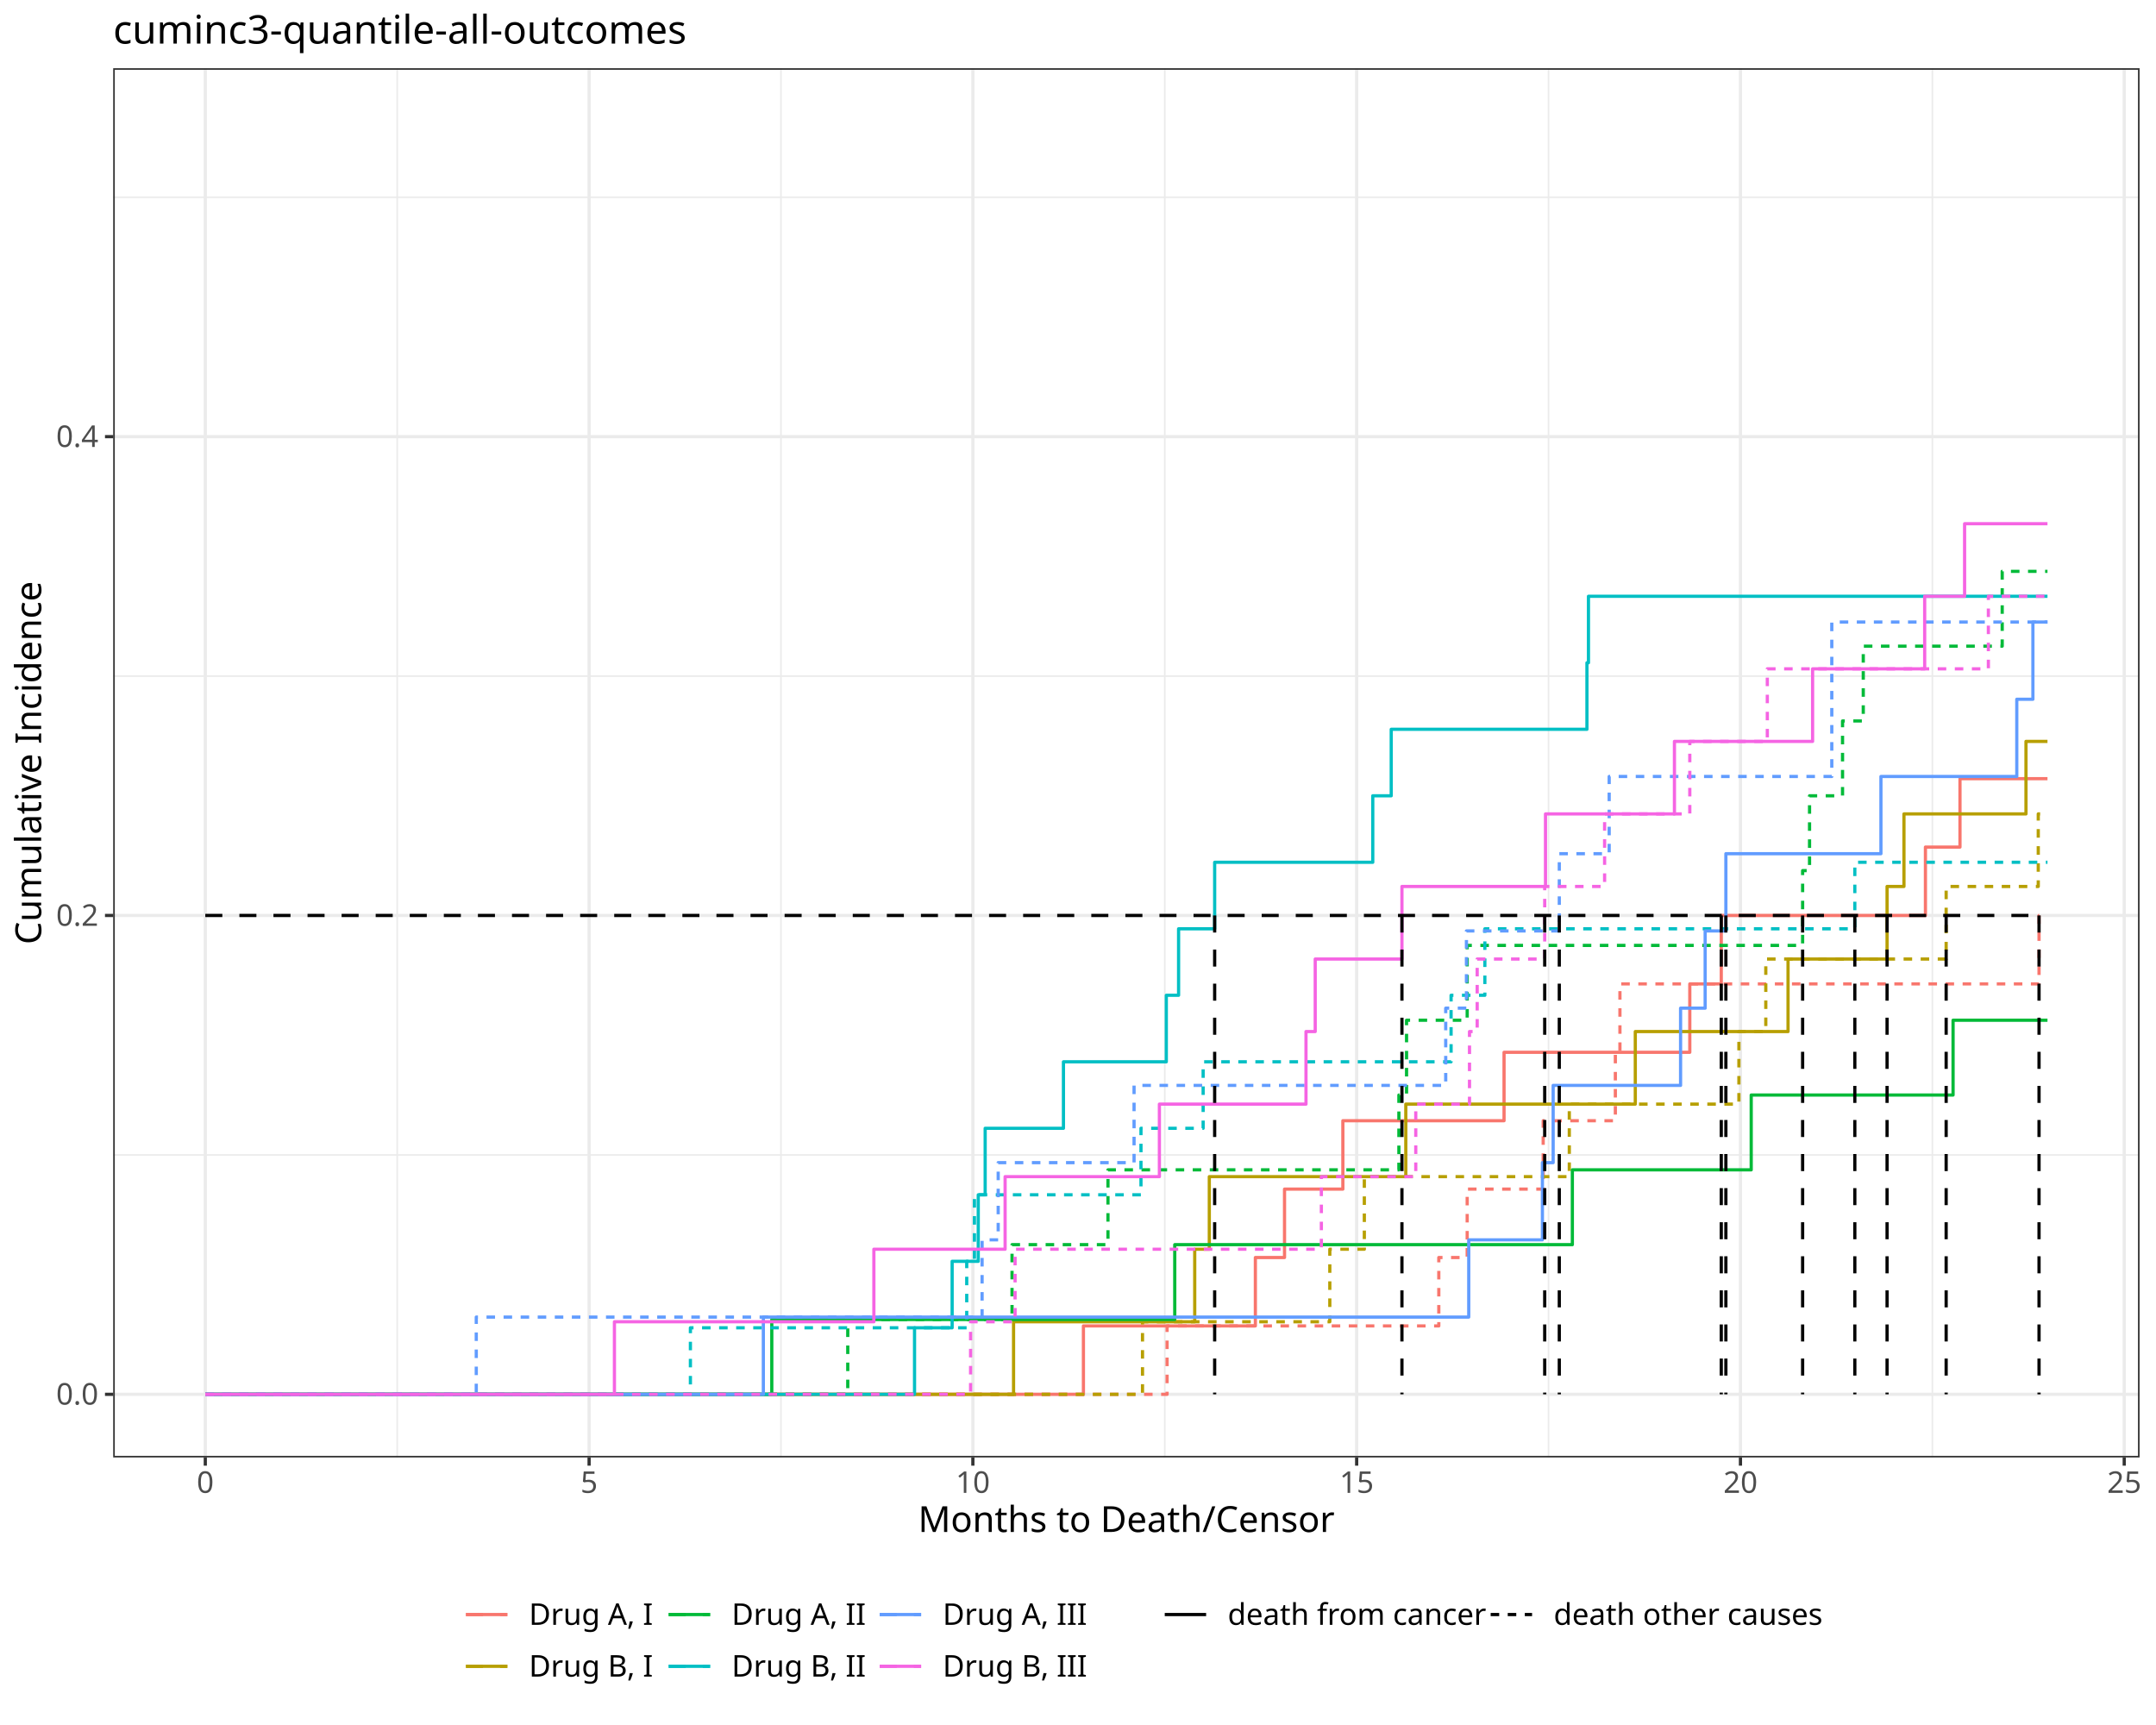
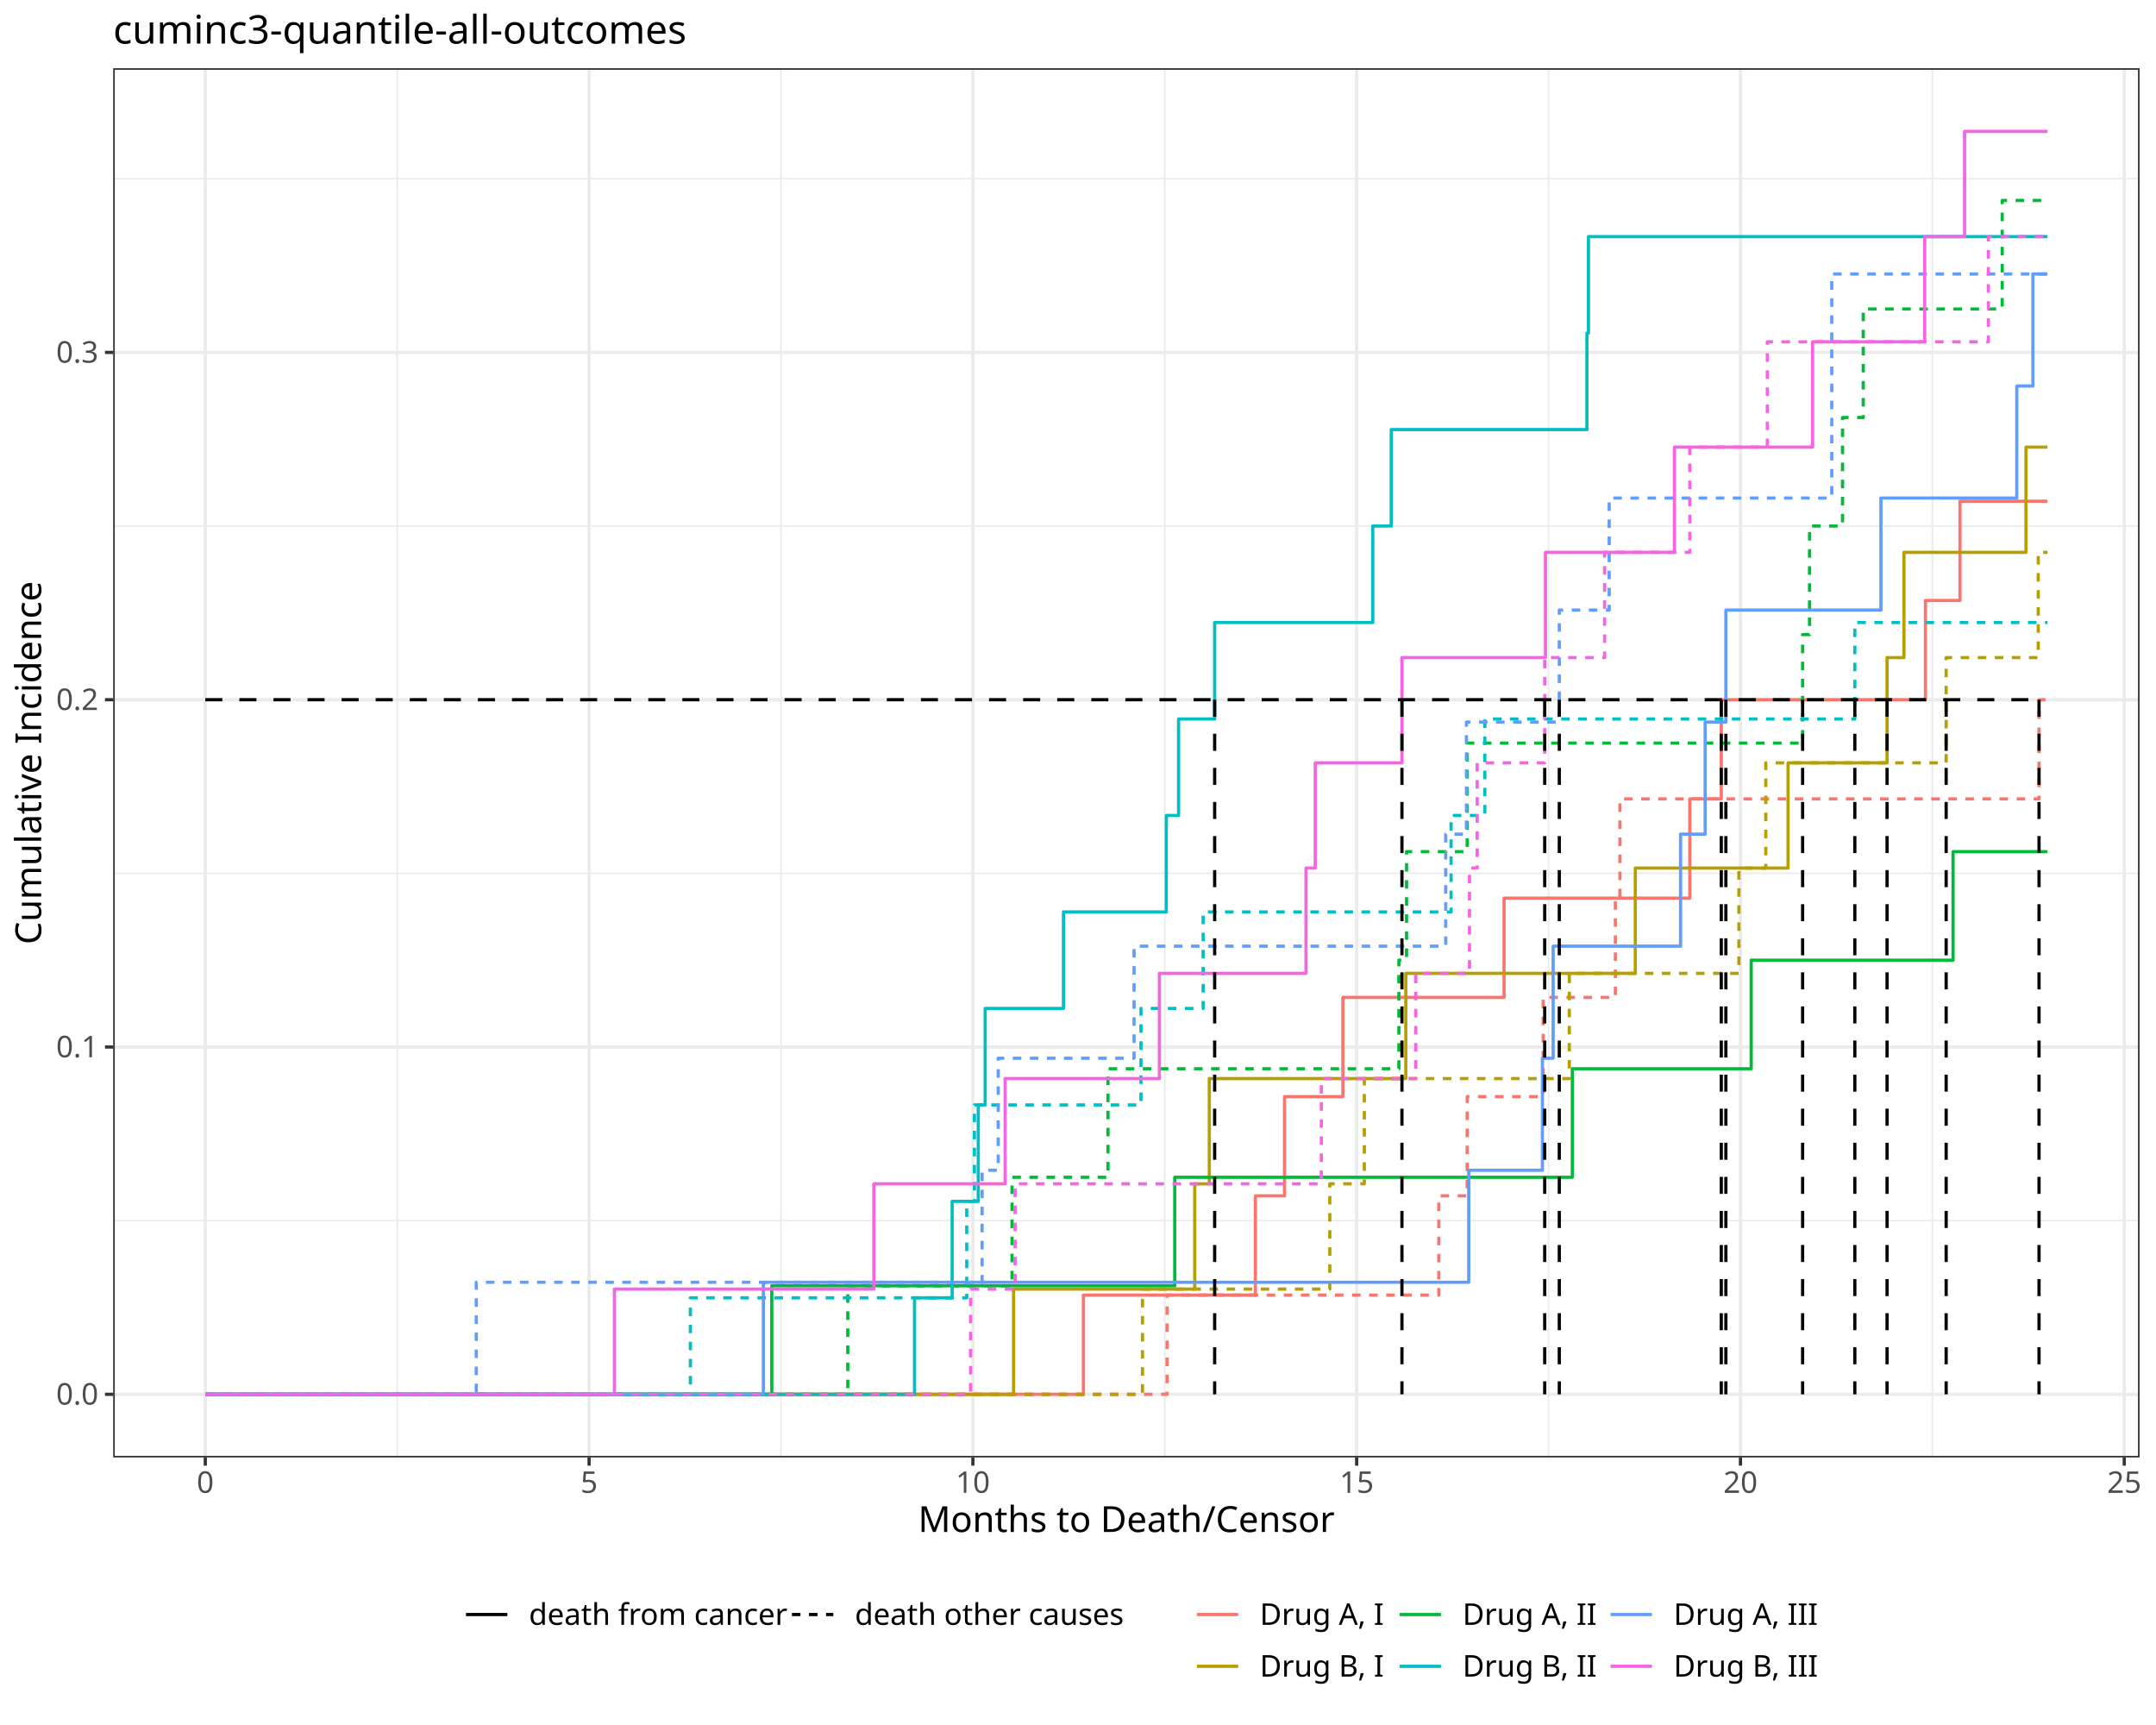
<svg xmlns="http://www.w3.org/2000/svg" class="svglite" data-engine-version="2.0" width="720.00pt" height="576.00pt" viewBox="0 0 720.00 576.00">
  <defs>
    <style type="text/css">
    .svglite line, .svglite polyline, .svglite polygon, .svglite path, .svglite rect, .svglite circle {
      fill: none;
      stroke: #000000;
      stroke-linecap: round;
      stroke-linejoin: round;
      stroke-miterlimit: 10.00;
    }
  </style>
  </defs>
  <rect width="100%" height="100%" style="stroke: none; fill: #FFFFFF;" />
  <defs>
    <clipPath id="cpMC4wMHw3MjAuMDB8MC4wMHw1NzYuMDA=">
      <rect x="0.00" y="0.00" width="720.00" height="576.00" />
    </clipPath>
  </defs>
  <g clip-path="url(#cpMC4wMHw3MjAuMDB8MC4wMHw1NzYuMDA=)">
    <rect x="0.00" y="0.00" width="720.00" height="576.00" style="stroke-width: 1.07; stroke: #FFFFFF; fill: #FFFFFF;" />
  </g>
  <defs>
    <clipPath id="cpMzcuODB8NzE0LjUyfDIyLjc4fDQ4Ni42Ng==">
      <rect x="37.80" y="22.78" width="676.72" height="463.88" />
    </clipPath>
  </defs>
  <g clip-path="url(#cpMzcuODB8NzE0LjUyfDIyLjc4fDQ4Ni42Ng==)">
    <rect x="37.80" y="22.78" width="676.72" height="463.88" style="stroke-width: 1.07; stroke: none; fill: #FFFFFF;" />
-     <polyline points="37.80,385.64 714.52,385.64 " style="stroke-width: 0.53; stroke: #EBEBEB; stroke-linecap: butt;" />
-     <polyline points="37.80,225.75 714.52,225.75 " style="stroke-width: 0.53; stroke: #EBEBEB; stroke-linecap: butt;" />
-     <polyline points="37.80,65.87 714.52,65.87 " style="stroke-width: 0.53; stroke: #EBEBEB; stroke-linecap: butt;" />
+     <polyline points="37.80,407.59 714.52,407.59 " style="stroke-width: 0.53; stroke: #EBEBEB; stroke-linecap: butt;" />
+     <polyline points="37.80,291.62 714.52,291.62 " style="stroke-width: 0.53; stroke: #EBEBEB; stroke-linecap: butt;" />
+     <polyline points="37.80,175.65 714.52,175.65 " style="stroke-width: 0.53; stroke: #EBEBEB; stroke-linecap: butt;" />
+     <polyline points="37.80,59.68 714.52,59.68 " style="stroke-width: 0.53; stroke: #EBEBEB; stroke-linecap: butt;" />
    <polyline points="132.65,486.66 132.65,22.78 " style="stroke-width: 0.53; stroke: #EBEBEB; stroke-linecap: butt;" />
    <polyline points="260.81,486.66 260.81,22.78 " style="stroke-width: 0.53; stroke: #EBEBEB; stroke-linecap: butt;" />
    <polyline points="388.98,486.66 388.98,22.78 " style="stroke-width: 0.53; stroke: #EBEBEB; stroke-linecap: butt;" />
    <polyline points="517.14,486.66 517.14,22.78 " style="stroke-width: 0.53; stroke: #EBEBEB; stroke-linecap: butt;" />
    <polyline points="645.31,486.66 645.31,22.78 " style="stroke-width: 0.53; stroke: #EBEBEB; stroke-linecap: butt;" />
    <polyline points="37.80,465.58 714.52,465.58 " style="stroke-width: 1.07; stroke: #EBEBEB; stroke-linecap: butt;" />
-     <polyline points="37.80,305.69 714.52,305.69 " style="stroke-width: 1.07; stroke: #EBEBEB; stroke-linecap: butt;" />
-     <polyline points="37.80,145.81 714.52,145.81 " style="stroke-width: 1.07; stroke: #EBEBEB; stroke-linecap: butt;" />
+     <polyline points="37.80,349.61 714.52,349.61 " style="stroke-width: 1.07; stroke: #EBEBEB; stroke-linecap: butt;" />
+     <polyline points="37.80,233.64 714.52,233.64 " style="stroke-width: 1.07; stroke: #EBEBEB; stroke-linecap: butt;" />
+     <polyline points="37.80,117.67 714.52,117.67 " style="stroke-width: 1.07; stroke: #EBEBEB; stroke-linecap: butt;" />
    <polyline points="68.56,486.66 68.56,22.78 " style="stroke-width: 1.07; stroke: #EBEBEB; stroke-linecap: butt;" />
    <polyline points="196.73,486.66 196.73,22.78 " style="stroke-width: 1.07; stroke: #EBEBEB; stroke-linecap: butt;" />
    <polyline points="324.89,486.66 324.89,22.78 " style="stroke-width: 1.07; stroke: #EBEBEB; stroke-linecap: butt;" />
    <polyline points="453.06,486.66 453.06,22.78 " style="stroke-width: 1.07; stroke: #EBEBEB; stroke-linecap: butt;" />
    <polyline points="581.23,486.66 581.23,22.78 " style="stroke-width: 1.07; stroke: #EBEBEB; stroke-linecap: butt;" />
    <polyline points="709.39,486.66 709.39,22.78 " style="stroke-width: 1.07; stroke: #EBEBEB; stroke-linecap: butt;" />
-     <polyline points="68.56,465.58 361.81,465.58 361.81,442.74 389.75,442.74 389.75,442.74 419.23,442.74 419.23,419.90 428.97,419.90 428.97,397.06 448.45,397.06 448.45,374.22 480.49,374.22 480.49,374.22 489.97,374.22 489.97,374.22 502.28,374.22 502.28,351.38 515.35,351.38 515.35,351.38 539.45,351.38 539.45,351.38 540.98,351.38 540.98,351.38 564.31,351.38 564.31,328.54 574.82,328.54 574.82,305.69 643.00,305.69 643.00,282.85 654.54,282.85 654.54,260.01 680.94,260.01 680.94,260.01 683.76,260.01 683.76,260.01 " style="stroke-width: 1.07; stroke: #F8766D; stroke-linecap: butt;" />
-     <polyline points="68.56,465.58 361.81,465.58 361.81,465.58 389.75,465.58 389.75,442.74 419.23,442.74 419.23,442.74 428.97,442.74 428.97,442.74 448.45,442.74 448.45,442.74 480.49,442.74 480.49,419.90 489.97,419.90 489.97,397.06 502.28,397.06 502.28,397.06 515.35,397.06 515.35,374.22 539.45,374.22 539.45,351.38 540.98,351.38 540.98,328.54 564.31,328.54 564.31,328.54 574.82,328.54 574.82,328.54 643.00,328.54 643.00,328.54 654.54,328.54 654.54,328.54 680.94,328.54 680.94,305.69 683.76,305.69 683.76,305.69 " style="stroke-width: 1.07; stroke: #F8766D; stroke-dasharray: 2.85,2.85; stroke-linecap: butt;" />
-     <polyline points="68.56,465.58 338.48,465.58 338.48,441.35 381.54,441.35 381.54,441.35 398.98,441.35 398.98,417.13 403.85,417.13 403.85,392.90 444.09,392.90 444.09,392.90 455.62,392.90 455.62,392.90 469.47,392.90 469.47,368.68 524.07,368.68 524.07,368.68 546.11,368.68 546.11,344.45 580.71,344.45 580.71,344.45 589.69,344.45 589.69,344.45 597.12,344.45 597.12,320.23 630.19,320.23 630.19,296.00 635.83,296.00 635.83,271.78 649.92,271.78 649.92,271.78 676.58,271.78 676.58,247.56 680.68,247.56 680.68,247.56 683.76,247.56 683.76,247.56 " style="stroke-width: 1.07; stroke: #B79F00; stroke-linecap: butt;" />
-     <polyline points="68.56,465.58 338.48,465.58 338.48,465.58 381.54,465.58 381.54,441.35 398.98,441.35 398.98,441.35 403.85,441.35 403.85,441.35 444.09,441.35 444.09,417.13 455.62,417.13 455.62,392.90 469.47,392.90 469.47,392.90 524.07,392.90 524.07,368.68 546.11,368.68 546.11,368.68 580.71,368.68 580.71,344.45 589.69,344.45 589.69,320.23 597.12,320.23 597.12,320.23 630.19,320.23 630.19,320.23 635.83,320.23 635.83,320.23 649.92,320.23 649.92,296.00 676.58,296.00 676.58,296.00 680.68,296.00 680.68,271.78 683.76,271.78 683.76,271.78 " style="stroke-width: 1.07; stroke: #B79F00; stroke-dasharray: 2.85,2.85; stroke-linecap: butt;" />
-     <polyline points="68.56,465.58 257.74,465.58 257.74,440.60 283.11,440.60 283.11,440.60 337.97,440.60 337.97,440.60 370.01,440.60 370.01,440.60 392.31,440.60 392.31,415.61 467.16,415.61 467.16,415.61 469.72,415.61 469.72,415.61 489.97,415.61 489.97,415.61 525.09,415.61 525.09,390.63 584.82,390.63 584.82,365.65 601.99,365.65 601.99,365.65 604.30,365.65 604.30,365.65 615.32,365.65 615.32,365.65 622.24,365.65 622.24,365.65 652.23,365.65 652.23,340.67 668.64,340.67 668.64,340.67 683.76,340.67 683.76,340.67 " style="stroke-width: 1.07; stroke: #00BA38; stroke-linecap: butt;" />
-     <polyline points="68.56,465.58 257.74,465.58 257.74,465.58 283.11,465.58 283.11,440.60 337.97,440.60 337.97,415.61 370.01,415.61 370.01,390.63 392.31,390.63 392.31,390.63 467.16,390.63 467.16,365.65 469.72,365.65 469.72,340.67 489.97,340.67 489.97,315.69 525.09,315.69 525.09,315.69 584.82,315.69 584.82,315.69 601.99,315.69 601.99,290.71 604.30,290.71 604.30,265.72 615.32,265.72 615.32,240.74 622.24,240.74 622.24,215.76 652.23,215.76 652.23,215.76 668.64,215.76 668.64,190.78 683.76,190.78 683.76,190.78 " style="stroke-width: 1.07; stroke: #00BA38; stroke-dasharray: 2.85,2.85; stroke-linecap: butt;" />
-     <polyline points="68.56,465.58 230.56,465.58 230.56,465.58 305.41,465.58 305.41,443.37 317.97,443.37 317.97,421.17 322.84,421.17 322.84,421.17 325.41,421.17 325.41,421.17 326.69,421.17 326.69,398.96 329.00,398.96 329.00,376.75 355.14,376.75 355.14,354.55 381.03,354.55 381.03,354.55 389.49,354.55 389.49,332.34 393.59,332.34 393.59,310.14 401.79,310.14 401.79,310.14 405.64,310.14 405.64,287.93 458.44,287.93 458.44,265.72 464.60,265.72 464.60,243.52 484.59,243.52 484.59,243.52 495.87,243.52 495.87,243.52 529.96,243.52 529.96,221.31 530.47,221.31 530.47,199.11 619.42,199.11 619.42,199.11 683.76,199.11 683.76,199.11 " style="stroke-width: 1.07; stroke: #00BFC4; stroke-linecap: butt;" />
-     <polyline points="68.56,465.58 230.56,465.58 230.56,443.37 305.41,443.37 305.41,443.37 317.97,443.37 317.97,443.37 322.84,443.37 322.84,421.17 325.41,421.17 325.41,398.96 326.69,398.96 326.69,398.96 329.00,398.96 329.00,398.96 355.14,398.96 355.14,398.96 381.03,398.96 381.03,376.75 389.49,376.75 389.49,376.75 393.59,376.75 393.59,376.75 401.79,376.75 401.79,354.55 405.64,354.55 405.64,354.55 458.44,354.55 458.44,354.55 464.60,354.55 464.60,354.55 484.59,354.55 484.59,332.34 495.87,332.34 495.87,310.14 529.96,310.14 529.96,310.14 530.47,310.14 530.47,310.14 619.42,310.14 619.42,287.93 683.76,287.93 683.76,287.93 " style="stroke-width: 1.07; stroke: #00BFC4; stroke-dasharray: 2.85,2.85; stroke-linecap: butt;" />
-     <polyline points="68.56,465.58 159.05,465.58 159.05,465.58 254.92,465.58 254.92,439.79 327.97,439.79 327.97,439.79 333.35,439.79 333.35,439.79 378.72,439.79 378.72,439.79 482.80,439.79 482.80,439.79 489.72,439.79 489.72,439.79 490.49,439.79 490.49,414.00 515.09,414.00 515.09,388.22 518.68,388.22 518.68,362.43 520.73,362.43 520.73,362.43 537.39,362.43 537.39,362.43 561.23,362.43 561.23,336.64 569.44,336.64 569.44,310.85 576.36,310.85 576.36,285.06 611.73,285.06 611.73,285.06 628.14,285.06 628.14,259.28 673.51,259.28 673.51,233.49 678.89,233.49 678.89,207.70 683.76,207.70 683.76,207.70 " style="stroke-width: 1.07; stroke: #619CFF; stroke-linecap: butt;" />
-     <polyline points="68.56,465.58 159.05,465.58 159.05,439.79 254.92,439.79 254.92,439.79 327.97,439.79 327.97,414.00 333.35,414.00 333.35,388.22 378.72,388.22 378.72,362.43 482.80,362.43 482.80,336.64 489.72,336.64 489.72,310.85 490.49,310.85 490.49,310.85 515.09,310.85 515.09,310.85 518.68,310.85 518.68,310.85 520.73,310.85 520.73,285.06 537.39,285.06 537.39,259.28 561.23,259.28 561.23,259.28 569.44,259.28 569.44,259.28 576.36,259.28 576.36,259.28 611.73,259.28 611.73,207.70 628.14,207.70 628.14,207.70 673.51,207.70 673.51,207.70 678.89,207.70 678.89,207.70 683.76,207.70 683.76,207.70 " style="stroke-width: 1.07; stroke: #619CFF; stroke-dasharray: 2.85,2.85; stroke-linecap: butt;" />
-     <polyline points="68.56,465.58 205.19,465.58 205.19,441.35 291.83,441.35 291.83,417.13 324.13,417.13 324.13,417.13 335.66,417.13 335.66,392.90 338.99,392.90 338.99,392.90 387.18,392.90 387.18,368.68 436.14,368.68 436.14,344.45 439.22,344.45 439.22,320.23 441.27,320.23 441.27,320.23 468.18,320.23 468.18,296.00 472.80,296.00 472.80,296.00 490.74,296.00 490.74,296.00 493.31,296.00 493.31,296.00 515.86,296.00 515.86,296.00 516.12,296.00 516.12,271.78 535.86,271.78 535.86,271.78 559.18,271.78 559.18,247.56 564.31,247.56 564.31,247.56 590.20,247.56 590.20,247.56 605.32,247.56 605.32,223.33 642.75,223.33 642.75,199.11 656.08,199.11 656.08,174.88 664.02,174.88 664.02,174.88 683.76,174.88 683.76,174.88 " style="stroke-width: 1.07; stroke: #F564E3; stroke-linecap: butt;" />
-     <polyline points="68.56,465.58 205.19,465.58 205.19,465.58 291.83,465.58 291.83,465.58 324.13,465.58 324.13,441.35 335.66,441.35 335.66,441.35 338.99,441.35 338.99,417.13 387.18,417.13 387.18,417.13 436.14,417.13 436.14,417.13 439.22,417.13 439.22,417.13 441.27,417.13 441.27,392.90 468.18,392.90 468.18,392.90 472.80,392.90 472.80,368.68 490.74,368.68 490.74,344.45 493.31,344.45 493.31,320.23 515.86,320.23 515.86,296.00 516.12,296.00 516.12,296.00 535.86,296.00 535.86,271.78 559.18,271.78 559.18,271.78 564.31,271.78 564.31,247.56 590.20,247.56 590.20,223.33 605.32,223.33 605.32,223.33 642.75,223.33 642.75,223.33 656.08,223.33 656.08,223.33 664.02,223.33 664.02,199.11 683.76,199.11 683.76,199.11 " style="stroke-width: 1.07; stroke: #F564E3; stroke-dasharray: 2.85,2.85; stroke-linecap: butt;" />
-     <line x1="574.82" y1="305.69" x2="574.82" y2="465.58" style="stroke-width: 1.07; stroke-dasharray: 5.69,5.69; stroke-linecap: butt;" />
-     <line x1="680.94" y1="305.69" x2="680.94" y2="465.58" style="stroke-width: 1.07; stroke-dasharray: 5.69,5.69; stroke-linecap: butt;" />
-     <line x1="630.19" y1="305.69" x2="630.19" y2="465.58" style="stroke-width: 1.07; stroke-dasharray: 5.69,5.69; stroke-linecap: butt;" />
-     <line x1="649.92" y1="305.69" x2="649.92" y2="465.58" style="stroke-width: 1.07; stroke-dasharray: 5.69,5.69; stroke-linecap: butt;" />
-     <line x1="601.99" y1="305.69" x2="601.99" y2="465.58" style="stroke-width: 1.07; stroke-dasharray: 5.69,5.69; stroke-linecap: butt;" />
-     <line x1="405.64" y1="305.69" x2="405.64" y2="465.58" style="stroke-width: 1.07; stroke-dasharray: 5.69,5.69; stroke-linecap: butt;" />
-     <line x1="619.42" y1="305.69" x2="619.42" y2="465.58" style="stroke-width: 1.07; stroke-dasharray: 5.69,5.69; stroke-linecap: butt;" />
-     <line x1="576.36" y1="305.69" x2="576.36" y2="465.58" style="stroke-width: 1.07; stroke-dasharray: 5.69,5.69; stroke-linecap: butt;" />
-     <line x1="520.73" y1="305.69" x2="520.73" y2="465.58" style="stroke-width: 1.07; stroke-dasharray: 5.69,5.69; stroke-linecap: butt;" />
-     <line x1="468.18" y1="305.69" x2="468.18" y2="465.58" style="stroke-width: 1.07; stroke-dasharray: 5.69,5.69; stroke-linecap: butt;" />
-     <line x1="515.86" y1="305.69" x2="515.86" y2="465.58" style="stroke-width: 1.07; stroke-dasharray: 5.69,5.69; stroke-linecap: butt;" />
-     <line x1="68.56" y1="305.69" x2="680.94" y2="305.69" style="stroke-width: 1.07; stroke-dasharray: 5.69,5.69; stroke-linecap: butt;" />
+     <polyline points="68.56,465.58 361.81,465.58 361.81,432.44 389.75,432.44 389.75,432.44 419.23,432.44 419.23,399.31 428.97,399.31 428.97,366.18 448.45,366.18 448.45,333.04 480.49,333.04 480.49,333.04 489.97,333.04 489.97,333.04 502.28,333.04 502.28,299.91 515.35,299.91 515.35,299.91 539.45,299.91 539.45,299.91 540.98,299.91 540.98,299.91 564.31,299.91 564.31,266.77 574.82,266.77 574.82,233.64 643.00,233.64 643.00,200.50 654.54,200.50 654.54,167.37 680.94,167.37 680.94,167.37 683.76,167.37 683.76,167.37 " style="stroke-width: 1.07; stroke: #F8766D; stroke-linecap: butt;" />
+     <polyline points="68.56,465.58 361.81,465.58 361.81,465.58 389.75,465.58 389.75,432.44 419.23,432.44 419.23,432.44 428.97,432.44 428.97,432.44 448.45,432.44 448.45,432.44 480.49,432.44 480.49,399.31 489.97,399.31 489.97,366.18 502.28,366.18 502.28,366.18 515.35,366.18 515.35,333.04 539.45,333.04 539.45,299.91 540.98,299.91 540.98,266.77 564.31,266.77 564.31,266.77 574.82,266.77 574.82,266.77 643.00,266.77 643.00,266.77 654.54,266.77 654.54,266.77 680.94,266.77 680.94,233.64 683.76,233.64 683.76,233.64 " style="stroke-width: 1.07; stroke: #F8766D; stroke-dasharray: 2.85,2.85; stroke-linecap: butt;" />
+     <polyline points="68.56,465.58 338.48,465.58 338.48,430.44 381.54,430.44 381.54,430.44 398.98,430.44 398.98,395.29 403.85,395.29 403.85,360.15 444.09,360.15 444.09,360.15 455.62,360.15 455.62,360.15 469.47,360.15 469.47,325.01 524.07,325.01 524.07,325.01 546.11,325.01 546.11,289.87 580.71,289.87 580.71,289.87 589.69,289.87 589.69,289.87 597.12,289.87 597.12,254.72 630.19,254.72 630.19,219.58 635.83,219.58 635.83,184.44 649.92,184.44 649.92,184.44 676.58,184.44 676.58,149.30 680.68,149.30 680.68,149.30 683.76,149.30 683.76,149.30 " style="stroke-width: 1.07; stroke: #B79F00; stroke-linecap: butt;" />
+     <polyline points="68.56,465.58 338.48,465.58 338.48,465.58 381.54,465.58 381.54,430.44 398.98,430.44 398.98,430.44 403.85,430.44 403.85,430.44 444.09,430.44 444.09,395.29 455.62,395.29 455.62,360.15 469.47,360.15 469.47,360.15 524.07,360.15 524.07,325.01 546.11,325.01 546.11,325.01 580.71,325.01 580.71,289.87 589.69,289.87 589.69,254.72 597.12,254.72 597.12,254.72 630.19,254.72 630.19,254.72 635.83,254.72 635.83,254.72 649.92,254.72 649.92,219.58 676.58,219.58 676.58,219.58 680.68,219.58 680.68,184.44 683.76,184.44 683.76,184.44 " style="stroke-width: 1.07; stroke: #B79F00; stroke-dasharray: 2.85,2.85; stroke-linecap: butt;" />
+     <polyline points="68.56,465.58 257.74,465.58 257.74,429.34 283.11,429.34 283.11,429.34 337.97,429.34 337.97,429.34 370.01,429.34 370.01,429.34 392.31,429.34 392.31,393.10 467.16,393.10 467.16,393.10 469.72,393.10 469.72,393.10 489.97,393.10 489.97,393.10 525.09,393.10 525.09,356.86 584.82,356.86 584.82,320.62 601.99,320.62 601.99,320.62 604.30,320.62 604.30,320.62 615.32,320.62 615.32,320.62 622.24,320.62 622.24,320.62 652.23,320.62 652.23,284.38 668.64,284.38 668.64,284.38 683.76,284.38 683.76,284.38 " style="stroke-width: 1.07; stroke: #00BA38; stroke-linecap: butt;" />
+     <polyline points="68.56,465.58 257.74,465.58 257.74,465.58 283.11,465.58 283.11,429.34 337.97,429.34 337.97,393.10 370.01,393.10 370.01,356.86 392.31,356.86 392.31,356.86 467.16,356.86 467.16,320.62 469.72,320.62 469.72,284.38 489.97,284.38 489.97,248.13 525.09,248.13 525.09,248.13 584.82,248.13 584.82,248.13 601.99,248.13 601.99,211.89 604.30,211.89 604.30,175.65 615.32,175.65 615.32,139.41 622.24,139.41 622.24,103.17 652.23,103.17 652.23,103.17 668.64,103.17 668.64,66.93 683.76,66.93 683.76,66.93 " style="stroke-width: 1.07; stroke: #00BA38; stroke-dasharray: 2.85,2.85; stroke-linecap: butt;" />
+     <polyline points="68.56,465.58 230.56,465.58 230.56,465.58 305.41,465.58 305.41,433.36 317.97,433.36 317.97,401.15 322.84,401.15 322.84,401.15 325.41,401.15 325.41,401.15 326.69,401.15 326.69,368.94 329.00,368.94 329.00,336.72 355.14,336.72 355.14,304.51 381.03,304.51 381.03,304.51 389.49,304.51 389.49,272.29 393.59,272.29 393.59,240.08 401.79,240.08 401.79,240.08 405.64,240.08 405.64,207.87 458.44,207.87 458.44,175.65 464.60,175.65 464.60,143.44 484.59,143.44 484.59,143.44 495.87,143.44 495.87,143.44 529.96,143.44 529.96,111.23 530.47,111.23 530.47,79.01 619.42,79.01 619.42,79.01 683.76,79.01 683.76,79.01 " style="stroke-width: 1.07; stroke: #00BFC4; stroke-linecap: butt;" />
+     <polyline points="68.56,465.58 230.56,465.58 230.56,433.36 305.41,433.36 305.41,433.36 317.97,433.36 317.97,433.36 322.84,433.36 322.84,401.15 325.41,401.15 325.41,368.94 326.69,368.94 326.69,368.94 329.00,368.94 329.00,368.94 355.14,368.94 355.14,368.94 381.03,368.94 381.03,336.72 389.49,336.72 389.49,336.72 393.59,336.72 393.59,336.72 401.79,336.72 401.79,304.51 405.64,304.51 405.64,304.51 458.44,304.51 458.44,304.51 464.60,304.51 464.60,304.51 484.59,304.51 484.59,272.29 495.87,272.29 495.87,240.08 529.96,240.08 529.96,240.08 530.47,240.08 530.47,240.08 619.42,240.08 619.42,207.87 683.76,207.87 683.76,207.87 " style="stroke-width: 1.07; stroke: #00BFC4; stroke-dasharray: 2.85,2.85; stroke-linecap: butt;" />
+     <polyline points="68.56,465.58 159.05,465.58 159.05,465.58 254.92,465.58 254.92,428.17 327.97,428.17 327.97,428.17 333.35,428.17 333.35,428.17 378.72,428.17 378.72,428.17 482.80,428.17 482.80,428.17 489.72,428.17 489.72,428.17 490.49,428.17 490.49,390.76 515.09,390.76 515.09,353.35 518.68,353.35 518.68,315.94 520.73,315.94 520.73,315.94 537.39,315.94 537.39,315.94 561.23,315.94 561.23,278.53 569.44,278.53 569.44,241.12 576.36,241.12 576.36,203.71 611.73,203.71 611.73,203.71 628.14,203.71 628.14,166.30 673.51,166.30 673.51,128.89 678.89,128.89 678.89,91.48 683.76,91.48 683.76,91.48 " style="stroke-width: 1.07; stroke: #619CFF; stroke-linecap: butt;" />
+     <polyline points="68.56,465.58 159.05,465.58 159.05,428.17 254.92,428.17 254.92,428.17 327.97,428.17 327.97,390.76 333.35,390.76 333.35,353.35 378.72,353.35 378.72,315.94 482.80,315.94 482.80,278.53 489.72,278.53 489.72,241.12 490.49,241.12 490.49,241.12 515.09,241.12 515.09,241.12 518.68,241.12 518.68,241.12 520.73,241.12 520.73,203.71 537.39,203.71 537.39,166.30 561.23,166.30 561.23,166.30 569.44,166.30 569.44,166.30 576.36,166.30 576.36,166.30 611.73,166.30 611.73,91.48 628.14,91.48 628.14,91.48 673.51,91.48 673.51,91.48 678.89,91.48 678.89,91.48 683.76,91.48 683.76,91.48 " style="stroke-width: 1.07; stroke: #619CFF; stroke-dasharray: 2.85,2.85; stroke-linecap: butt;" />
+     <polyline points="68.56,465.58 205.19,465.58 205.19,430.44 291.83,430.44 291.83,395.29 324.13,395.29 324.13,395.29 335.66,395.29 335.66,360.15 338.99,360.15 338.99,360.15 387.18,360.15 387.18,325.01 436.14,325.01 436.14,289.87 439.22,289.87 439.22,254.72 441.27,254.72 441.27,254.72 468.18,254.72 468.18,219.58 472.80,219.58 472.80,219.58 490.74,219.58 490.74,219.58 493.31,219.58 493.31,219.58 515.86,219.58 515.86,219.58 516.12,219.58 516.12,184.44 535.86,184.44 535.86,184.44 559.18,184.44 559.18,149.30 564.31,149.30 564.31,149.30 590.20,149.30 590.20,149.30 605.32,149.30 605.32,114.15 642.75,114.15 642.75,79.01 656.08,79.01 656.08,43.87 664.02,43.87 664.02,43.87 683.76,43.87 683.76,43.87 " style="stroke-width: 1.07; stroke: #F564E3; stroke-linecap: butt;" />
+     <polyline points="68.56,465.58 205.19,465.58 205.19,465.58 291.83,465.58 291.83,465.58 324.13,465.58 324.13,430.44 335.66,430.44 335.66,430.44 338.99,430.44 338.99,395.29 387.18,395.29 387.18,395.29 436.14,395.29 436.14,395.29 439.22,395.29 439.22,395.29 441.27,395.29 441.27,360.15 468.18,360.15 468.18,360.15 472.80,360.15 472.80,325.01 490.74,325.01 490.74,289.87 493.31,289.87 493.31,254.72 515.86,254.72 515.86,219.58 516.12,219.58 516.12,219.58 535.86,219.58 535.86,184.44 559.18,184.44 559.18,184.44 564.31,184.44 564.31,149.30 590.20,149.30 590.20,114.15 605.32,114.15 605.32,114.15 642.75,114.15 642.75,114.15 656.08,114.15 656.08,114.15 664.02,114.15 664.02,79.01 683.76,79.01 683.76,79.01 " style="stroke-width: 1.07; stroke: #F564E3; stroke-dasharray: 2.85,2.85; stroke-linecap: butt;" />
+     <line x1="574.82" y1="233.64" x2="574.82" y2="465.58" style="stroke-width: 1.07; stroke-dasharray: 5.69,5.69; stroke-linecap: butt;" />
+     <line x1="680.94" y1="233.64" x2="680.94" y2="465.58" style="stroke-width: 1.07; stroke-dasharray: 5.69,5.69; stroke-linecap: butt;" />
+     <line x1="630.19" y1="233.64" x2="630.19" y2="465.58" style="stroke-width: 1.07; stroke-dasharray: 5.69,5.69; stroke-linecap: butt;" />
+     <line x1="649.92" y1="233.64" x2="649.92" y2="465.58" style="stroke-width: 1.07; stroke-dasharray: 5.69,5.69; stroke-linecap: butt;" />
+     <line x1="601.99" y1="233.64" x2="601.99" y2="465.58" style="stroke-width: 1.07; stroke-dasharray: 5.69,5.69; stroke-linecap: butt;" />
+     <line x1="405.64" y1="233.64" x2="405.64" y2="465.58" style="stroke-width: 1.07; stroke-dasharray: 5.69,5.69; stroke-linecap: butt;" />
+     <line x1="619.42" y1="233.64" x2="619.42" y2="465.58" style="stroke-width: 1.07; stroke-dasharray: 5.69,5.69; stroke-linecap: butt;" />
+     <line x1="576.36" y1="233.64" x2="576.36" y2="465.58" style="stroke-width: 1.07; stroke-dasharray: 5.69,5.69; stroke-linecap: butt;" />
+     <line x1="520.73" y1="233.64" x2="520.73" y2="465.58" style="stroke-width: 1.07; stroke-dasharray: 5.69,5.69; stroke-linecap: butt;" />
+     <line x1="468.18" y1="233.64" x2="468.18" y2="465.58" style="stroke-width: 1.07; stroke-dasharray: 5.69,5.69; stroke-linecap: butt;" />
+     <line x1="515.86" y1="233.64" x2="515.86" y2="465.58" style="stroke-width: 1.07; stroke-dasharray: 5.69,5.69; stroke-linecap: butt;" />
+     <line x1="68.56" y1="233.64" x2="680.94" y2="233.64" style="stroke-width: 1.07; stroke-dasharray: 5.69,5.69; stroke-linecap: butt;" />
    <rect x="37.80" y="22.78" width="676.72" height="463.88" style="stroke-width: 1.07; stroke: #333333;" />
  </g>
  <g clip-path="url(#cpMC4wMHw3MjAuMDB8MC4wMHw1NzYuMDA=)">
    <text x="32.87" y="469.02" text-anchor="end" style="font-size: 10.00px; fill: #4D4D4D; font-family: sans;" textLength="13.90px" lengthAdjust="spacingAndGlyphs">0.0</text>
-     <text x="32.87" y="309.14" text-anchor="end" style="font-size: 10.00px; fill: #4D4D4D; font-family: sans;" textLength="13.90px" lengthAdjust="spacingAndGlyphs">0.2</text>
-     <text x="32.87" y="149.25" text-anchor="end" style="font-size: 10.00px; fill: #4D4D4D; font-family: sans;" textLength="13.90px" lengthAdjust="spacingAndGlyphs">0.4</text>
+     <text x="32.87" y="353.05" text-anchor="end" style="font-size: 10.00px; fill: #4D4D4D; font-family: sans;" textLength="13.90px" lengthAdjust="spacingAndGlyphs">0.1</text>
+     <text x="32.87" y="237.08" text-anchor="end" style="font-size: 10.00px; fill: #4D4D4D; font-family: sans;" textLength="13.90px" lengthAdjust="spacingAndGlyphs">0.2</text>
+     <text x="32.87" y="121.11" text-anchor="end" style="font-size: 10.00px; fill: #4D4D4D; font-family: sans;" textLength="13.90px" lengthAdjust="spacingAndGlyphs">0.3</text>
    <polyline points="35.06,465.58 37.80,465.58 " style="stroke-width: 1.07; stroke: #333333; stroke-linecap: butt;" />
-     <polyline points="35.06,305.69 37.80,305.69 " style="stroke-width: 1.07; stroke: #333333; stroke-linecap: butt;" />
-     <polyline points="35.06,145.81 37.80,145.81 " style="stroke-width: 1.07; stroke: #333333; stroke-linecap: butt;" />
+     <polyline points="35.06,349.61 37.80,349.61 " style="stroke-width: 1.07; stroke: #333333; stroke-linecap: butt;" />
+     <polyline points="35.06,233.64 37.80,233.64 " style="stroke-width: 1.07; stroke: #333333; stroke-linecap: butt;" />
+     <polyline points="35.06,117.67 37.80,117.67 " style="stroke-width: 1.07; stroke: #333333; stroke-linecap: butt;" />
    <polyline points="68.56,489.40 68.56,486.66 " style="stroke-width: 1.07; stroke: #333333; stroke-linecap: butt;" />
    <polyline points="196.73,489.40 196.73,486.66 " style="stroke-width: 1.07; stroke: #333333; stroke-linecap: butt;" />
    <polyline points="324.89,489.40 324.89,486.66 " style="stroke-width: 1.07; stroke: #333333; stroke-linecap: butt;" />
    <polyline points="453.06,489.40 453.06,486.66 " style="stroke-width: 1.07; stroke: #333333; stroke-linecap: butt;" />
    <polyline points="581.23,489.40 581.23,486.66 " style="stroke-width: 1.07; stroke: #333333; stroke-linecap: butt;" />
    <polyline points="709.39,489.40 709.39,486.66 " style="stroke-width: 1.07; stroke: #333333; stroke-linecap: butt;" />
    <text x="68.56" y="498.48" text-anchor="middle" style="font-size: 10.00px; fill: #4D4D4D; font-family: sans;" textLength="5.56px" lengthAdjust="spacingAndGlyphs">0</text>
    <text x="196.73" y="498.48" text-anchor="middle" style="font-size: 10.00px; fill: #4D4D4D; font-family: sans;" textLength="5.56px" lengthAdjust="spacingAndGlyphs">5</text>
    <text x="324.89" y="498.48" text-anchor="middle" style="font-size: 10.00px; fill: #4D4D4D; font-family: sans;" textLength="11.12px" lengthAdjust="spacingAndGlyphs">10</text>
    <text x="453.06" y="498.48" text-anchor="middle" style="font-size: 10.00px; fill: #4D4D4D; font-family: sans;" textLength="11.12px" lengthAdjust="spacingAndGlyphs">15</text>
    <text x="581.23" y="498.48" text-anchor="middle" style="font-size: 10.00px; fill: #4D4D4D; font-family: sans;" textLength="11.12px" lengthAdjust="spacingAndGlyphs">20</text>
    <text x="709.39" y="498.48" text-anchor="middle" style="font-size: 10.00px; fill: #4D4D4D; font-family: sans;" textLength="11.12px" lengthAdjust="spacingAndGlyphs">25</text>
    <text x="376.16" y="511.55" text-anchor="middle" style="font-size: 12.00px; font-family: sans;" textLength="130.09px" lengthAdjust="spacingAndGlyphs">Months to Death/Censor</text>
    <text transform="translate(13.74,254.72) rotate(-90)" text-anchor="middle" style="font-size: 12.00px; font-family: sans;" textLength="114.75px" lengthAdjust="spacingAndGlyphs">Cumulative Incidence</text>
-     <rect x="142.92" y="525.00" width="222.40" height="45.52" style="stroke-width: 1.07; stroke: none; fill: #FFFFFF;" />
+     <rect x="142.92" y="525.00" width="233.12" height="28.24" style="stroke-width: 1.07; stroke: none; fill: #FFFFFF;" />
    <rect x="153.88" y="530.48" width="17.28" height="17.28" style="stroke-width: 1.07; stroke: none; fill: #FFFFFF;" />
-     <line x1="155.61" y1="539.12" x2="169.43" y2="539.12" style="stroke-width: 1.07; stroke: #F8766D; stroke-linecap: butt;" />
-     <line x1="155.61" y1="539.12" x2="169.43" y2="539.12" style="stroke-width: 1.07; stroke: #F8766D; stroke-dasharray: 5.69,5.69; stroke-linecap: butt;" />
-     <rect x="153.88" y="547.76" width="17.28" height="17.28" style="stroke-width: 1.07; stroke: none; fill: #FFFFFF;" />
-     <line x1="155.61" y1="556.40" x2="169.43" y2="556.40" style="stroke-width: 1.07; stroke: #B79F00; stroke-linecap: butt;" />
-     <line x1="155.61" y1="556.40" x2="169.43" y2="556.40" style="stroke-width: 1.07; stroke: #B79F00; stroke-dasharray: 5.69,5.69; stroke-linecap: butt;" />
-     <rect x="221.58" y="530.48" width="17.28" height="17.28" style="stroke-width: 1.07; stroke: none; fill: #FFFFFF;" />
-     <line x1="223.31" y1="539.12" x2="237.14" y2="539.12" style="stroke-width: 1.07; stroke: #00BA38; stroke-linecap: butt;" />
-     <line x1="223.31" y1="539.12" x2="237.14" y2="539.12" style="stroke-width: 1.07; stroke: #00BA38; stroke-dasharray: 5.69,5.69; stroke-linecap: butt;" />
-     <rect x="221.58" y="547.76" width="17.28" height="17.28" style="stroke-width: 1.07; stroke: none; fill: #FFFFFF;" />
-     <line x1="223.31" y1="556.40" x2="237.14" y2="556.40" style="stroke-width: 1.07; stroke: #00BFC4; stroke-linecap: butt;" />
-     <line x1="223.31" y1="556.40" x2="237.14" y2="556.40" style="stroke-width: 1.07; stroke: #00BFC4; stroke-dasharray: 5.69,5.69; stroke-linecap: butt;" />
-     <rect x="292.06" y="530.48" width="17.28" height="17.28" style="stroke-width: 1.07; stroke: none; fill: #FFFFFF;" />
-     <line x1="293.79" y1="539.12" x2="307.61" y2="539.12" style="stroke-width: 1.07; stroke: #619CFF; stroke-linecap: butt;" />
-     <line x1="293.79" y1="539.12" x2="307.61" y2="539.12" style="stroke-width: 1.07; stroke: #619CFF; stroke-dasharray: 5.69,5.69; stroke-linecap: butt;" />
-     <rect x="292.06" y="547.76" width="17.28" height="17.28" style="stroke-width: 1.07; stroke: none; fill: #FFFFFF;" />
-     <line x1="293.79" y1="556.40" x2="307.61" y2="556.40" style="stroke-width: 1.07; stroke: #F564E3; stroke-linecap: butt;" />
-     <line x1="293.79" y1="556.40" x2="307.61" y2="556.40" style="stroke-width: 1.07; stroke: #F564E3; stroke-dasharray: 5.69,5.69; stroke-linecap: butt;" />
-     <text x="176.64" y="542.56" style="font-size: 10.00px; font-family: sans;" textLength="39.46px" lengthAdjust="spacingAndGlyphs">Drug A, I</text>
-     <text x="176.64" y="559.84" style="font-size: 10.00px; font-family: sans;" textLength="39.46px" lengthAdjust="spacingAndGlyphs">Drug B, I</text>
-     <text x="244.34" y="542.56" style="font-size: 10.00px; font-family: sans;" textLength="42.24px" lengthAdjust="spacingAndGlyphs">Drug A, II</text>
-     <text x="244.34" y="559.84" style="font-size: 10.00px; font-family: sans;" textLength="42.24px" lengthAdjust="spacingAndGlyphs">Drug B, II</text>
-     <text x="314.82" y="542.56" style="font-size: 10.00px; font-family: sans;" textLength="45.02px" lengthAdjust="spacingAndGlyphs">Drug A, III</text>
-     <text x="314.82" y="559.84" style="font-size: 10.00px; font-family: sans;" textLength="45.02px" lengthAdjust="spacingAndGlyphs">Drug B, III</text>
-     <rect x="376.28" y="525.00" width="233.12" height="28.24" style="stroke-width: 1.07; stroke: none; fill: #FFFFFF;" />
-     <rect x="387.24" y="530.48" width="17.28" height="17.28" style="stroke-width: 1.07; stroke: none; fill: #FFFFFF;" />
-     <line x1="388.97" y1="539.12" x2="402.79" y2="539.12" style="stroke-width: 1.07; stroke-linecap: butt;" />
-     <rect x="496.09" y="530.48" width="17.28" height="17.28" style="stroke-width: 1.07; stroke: none; fill: #FFFFFF;" />
-     <line x1="497.81" y1="539.12" x2="511.64" y2="539.12" style="stroke-width: 1.07; stroke-dasharray: 2.85,2.85; stroke-linecap: butt;" />
-     <text x="410.00" y="542.56" style="font-size: 10.00px; font-family: sans;" textLength="80.61px" lengthAdjust="spacingAndGlyphs">death from cancer</text>
-     <text x="518.85" y="542.56" style="font-size: 10.00px; font-family: sans;" textLength="85.07px" lengthAdjust="spacingAndGlyphs">death other causes</text>
+     <line x1="155.61" y1="539.12" x2="169.43" y2="539.12" style="stroke-width: 1.07; stroke-linecap: butt;" />
+     <rect x="262.73" y="530.48" width="17.28" height="17.28" style="stroke-width: 1.07; stroke: none; fill: #FFFFFF;" />
+     <line x1="264.46" y1="539.12" x2="278.28" y2="539.12" style="stroke-width: 1.07; stroke-dasharray: 2.85,2.85; stroke-linecap: butt;" />
+     <text x="176.64" y="542.56" style="font-size: 10.00px; font-family: sans;" textLength="80.61px" lengthAdjust="spacingAndGlyphs">death from cancer</text>
+     <text x="285.49" y="542.56" style="font-size: 10.00px; font-family: sans;" textLength="85.07px" lengthAdjust="spacingAndGlyphs">death other causes</text>
+     <rect x="387.00" y="525.00" width="222.40" height="45.52" style="stroke-width: 1.07; stroke: none; fill: #FFFFFF;" />
+     <rect x="397.96" y="530.48" width="17.28" height="17.28" style="stroke-width: 1.07; stroke: none; fill: #FFFFFF;" />
+     <line x1="399.69" y1="539.12" x2="413.51" y2="539.12" style="stroke-width: 1.07; stroke: #F8766D; stroke-linecap: butt;" />
+     <rect x="397.96" y="547.76" width="17.28" height="17.28" style="stroke-width: 1.07; stroke: none; fill: #FFFFFF;" />
+     <line x1="399.69" y1="556.40" x2="413.51" y2="556.40" style="stroke-width: 1.07; stroke: #B79F00; stroke-linecap: butt;" />
+     <rect x="465.66" y="530.48" width="17.28" height="17.28" style="stroke-width: 1.07; stroke: none; fill: #FFFFFF;" />
+     <line x1="467.39" y1="539.12" x2="481.22" y2="539.12" style="stroke-width: 1.07; stroke: #00BA38; stroke-linecap: butt;" />
+     <rect x="465.66" y="547.76" width="17.28" height="17.28" style="stroke-width: 1.07; stroke: none; fill: #FFFFFF;" />
+     <line x1="467.39" y1="556.40" x2="481.22" y2="556.40" style="stroke-width: 1.07; stroke: #00BFC4; stroke-linecap: butt;" />
+     <rect x="536.14" y="530.48" width="17.28" height="17.28" style="stroke-width: 1.07; stroke: none; fill: #FFFFFF;" />
+     <line x1="537.87" y1="539.12" x2="551.69" y2="539.12" style="stroke-width: 1.07; stroke: #619CFF; stroke-linecap: butt;" />
+     <rect x="536.14" y="547.76" width="17.28" height="17.28" style="stroke-width: 1.07; stroke: none; fill: #FFFFFF;" />
+     <line x1="537.87" y1="556.40" x2="551.69" y2="556.40" style="stroke-width: 1.07; stroke: #F564E3; stroke-linecap: butt;" />
+     <text x="420.72" y="542.56" style="font-size: 10.00px; font-family: sans;" textLength="39.46px" lengthAdjust="spacingAndGlyphs">Drug A, I</text>
+     <text x="420.72" y="559.84" style="font-size: 10.00px; font-family: sans;" textLength="39.46px" lengthAdjust="spacingAndGlyphs">Drug B, I</text>
+     <text x="488.42" y="542.56" style="font-size: 10.00px; font-family: sans;" textLength="42.24px" lengthAdjust="spacingAndGlyphs">Drug A, II</text>
+     <text x="488.42" y="559.84" style="font-size: 10.00px; font-family: sans;" textLength="42.24px" lengthAdjust="spacingAndGlyphs">Drug B, II</text>
+     <text x="558.90" y="542.56" style="font-size: 10.00px; font-family: sans;" textLength="45.02px" lengthAdjust="spacingAndGlyphs">Drug A, III</text>
+     <text x="558.90" y="559.84" style="font-size: 10.00px; font-family: sans;" textLength="45.02px" lengthAdjust="spacingAndGlyphs">Drug B, III</text>
    <text x="37.80" y="14.56" style="font-size: 13.20px; font-family: sans;" textLength="179.04px" lengthAdjust="spacingAndGlyphs">cuminc3-quantile-all-outcomes</text>
  </g>
</svg>
